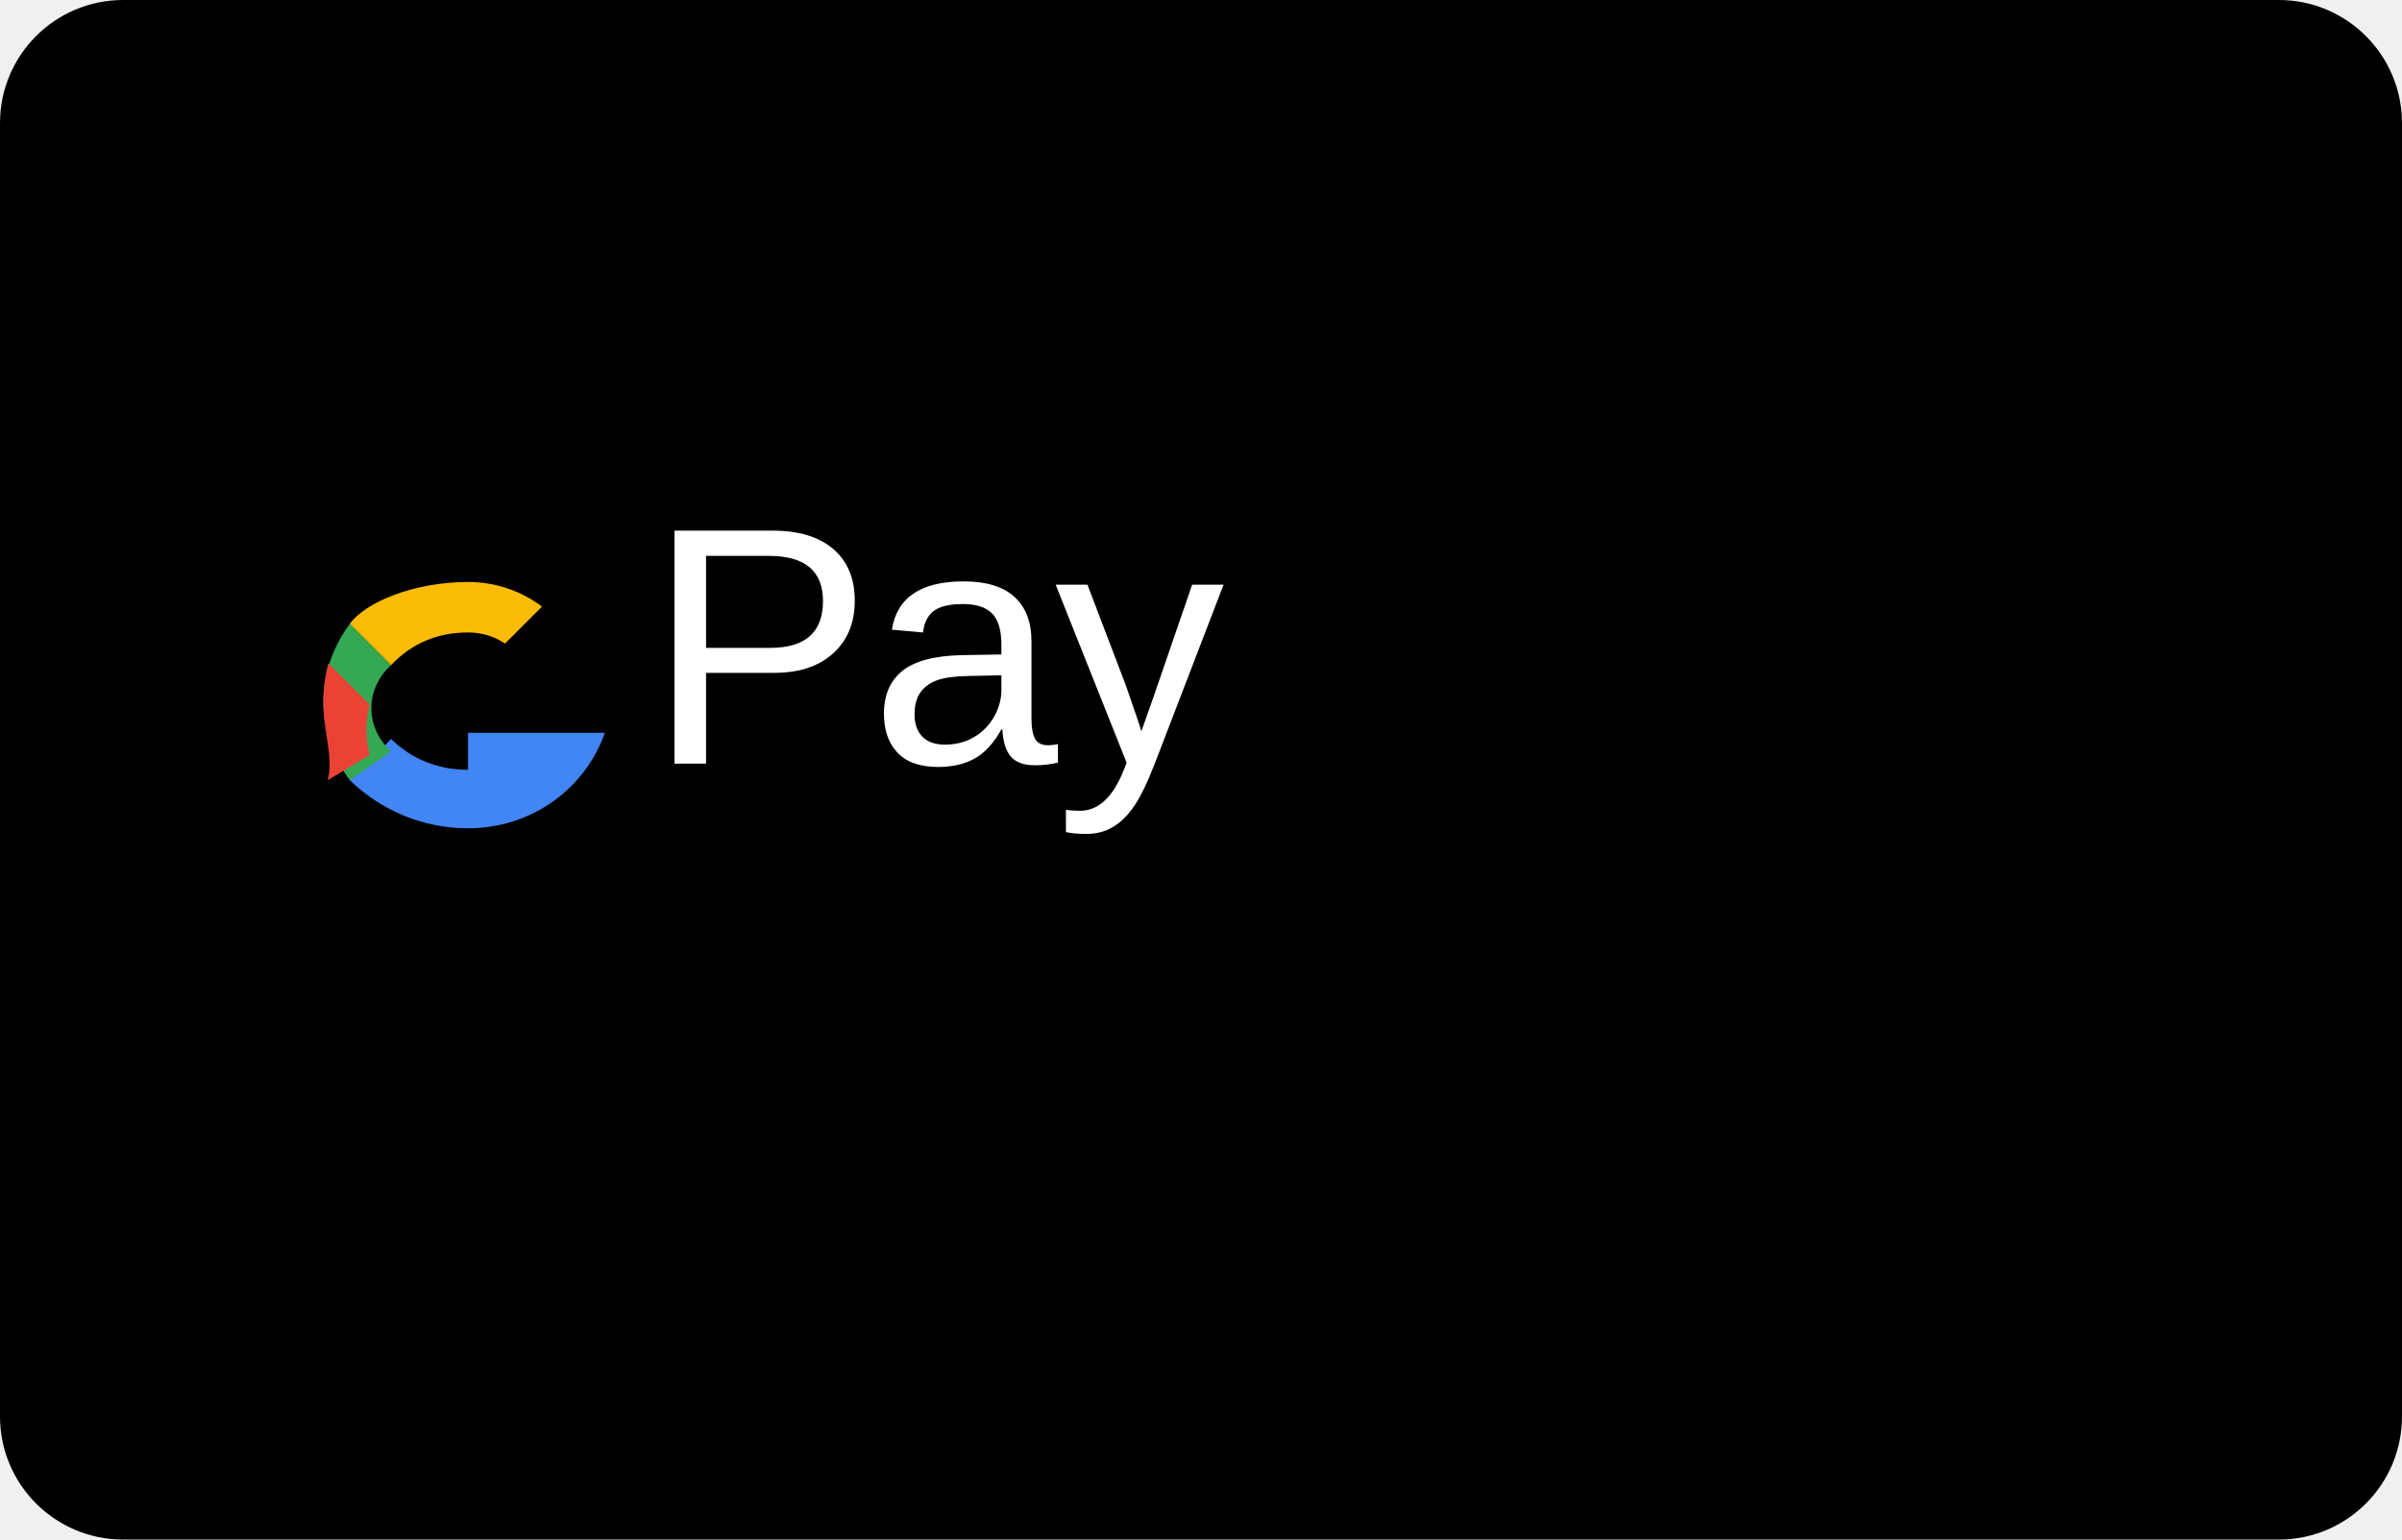
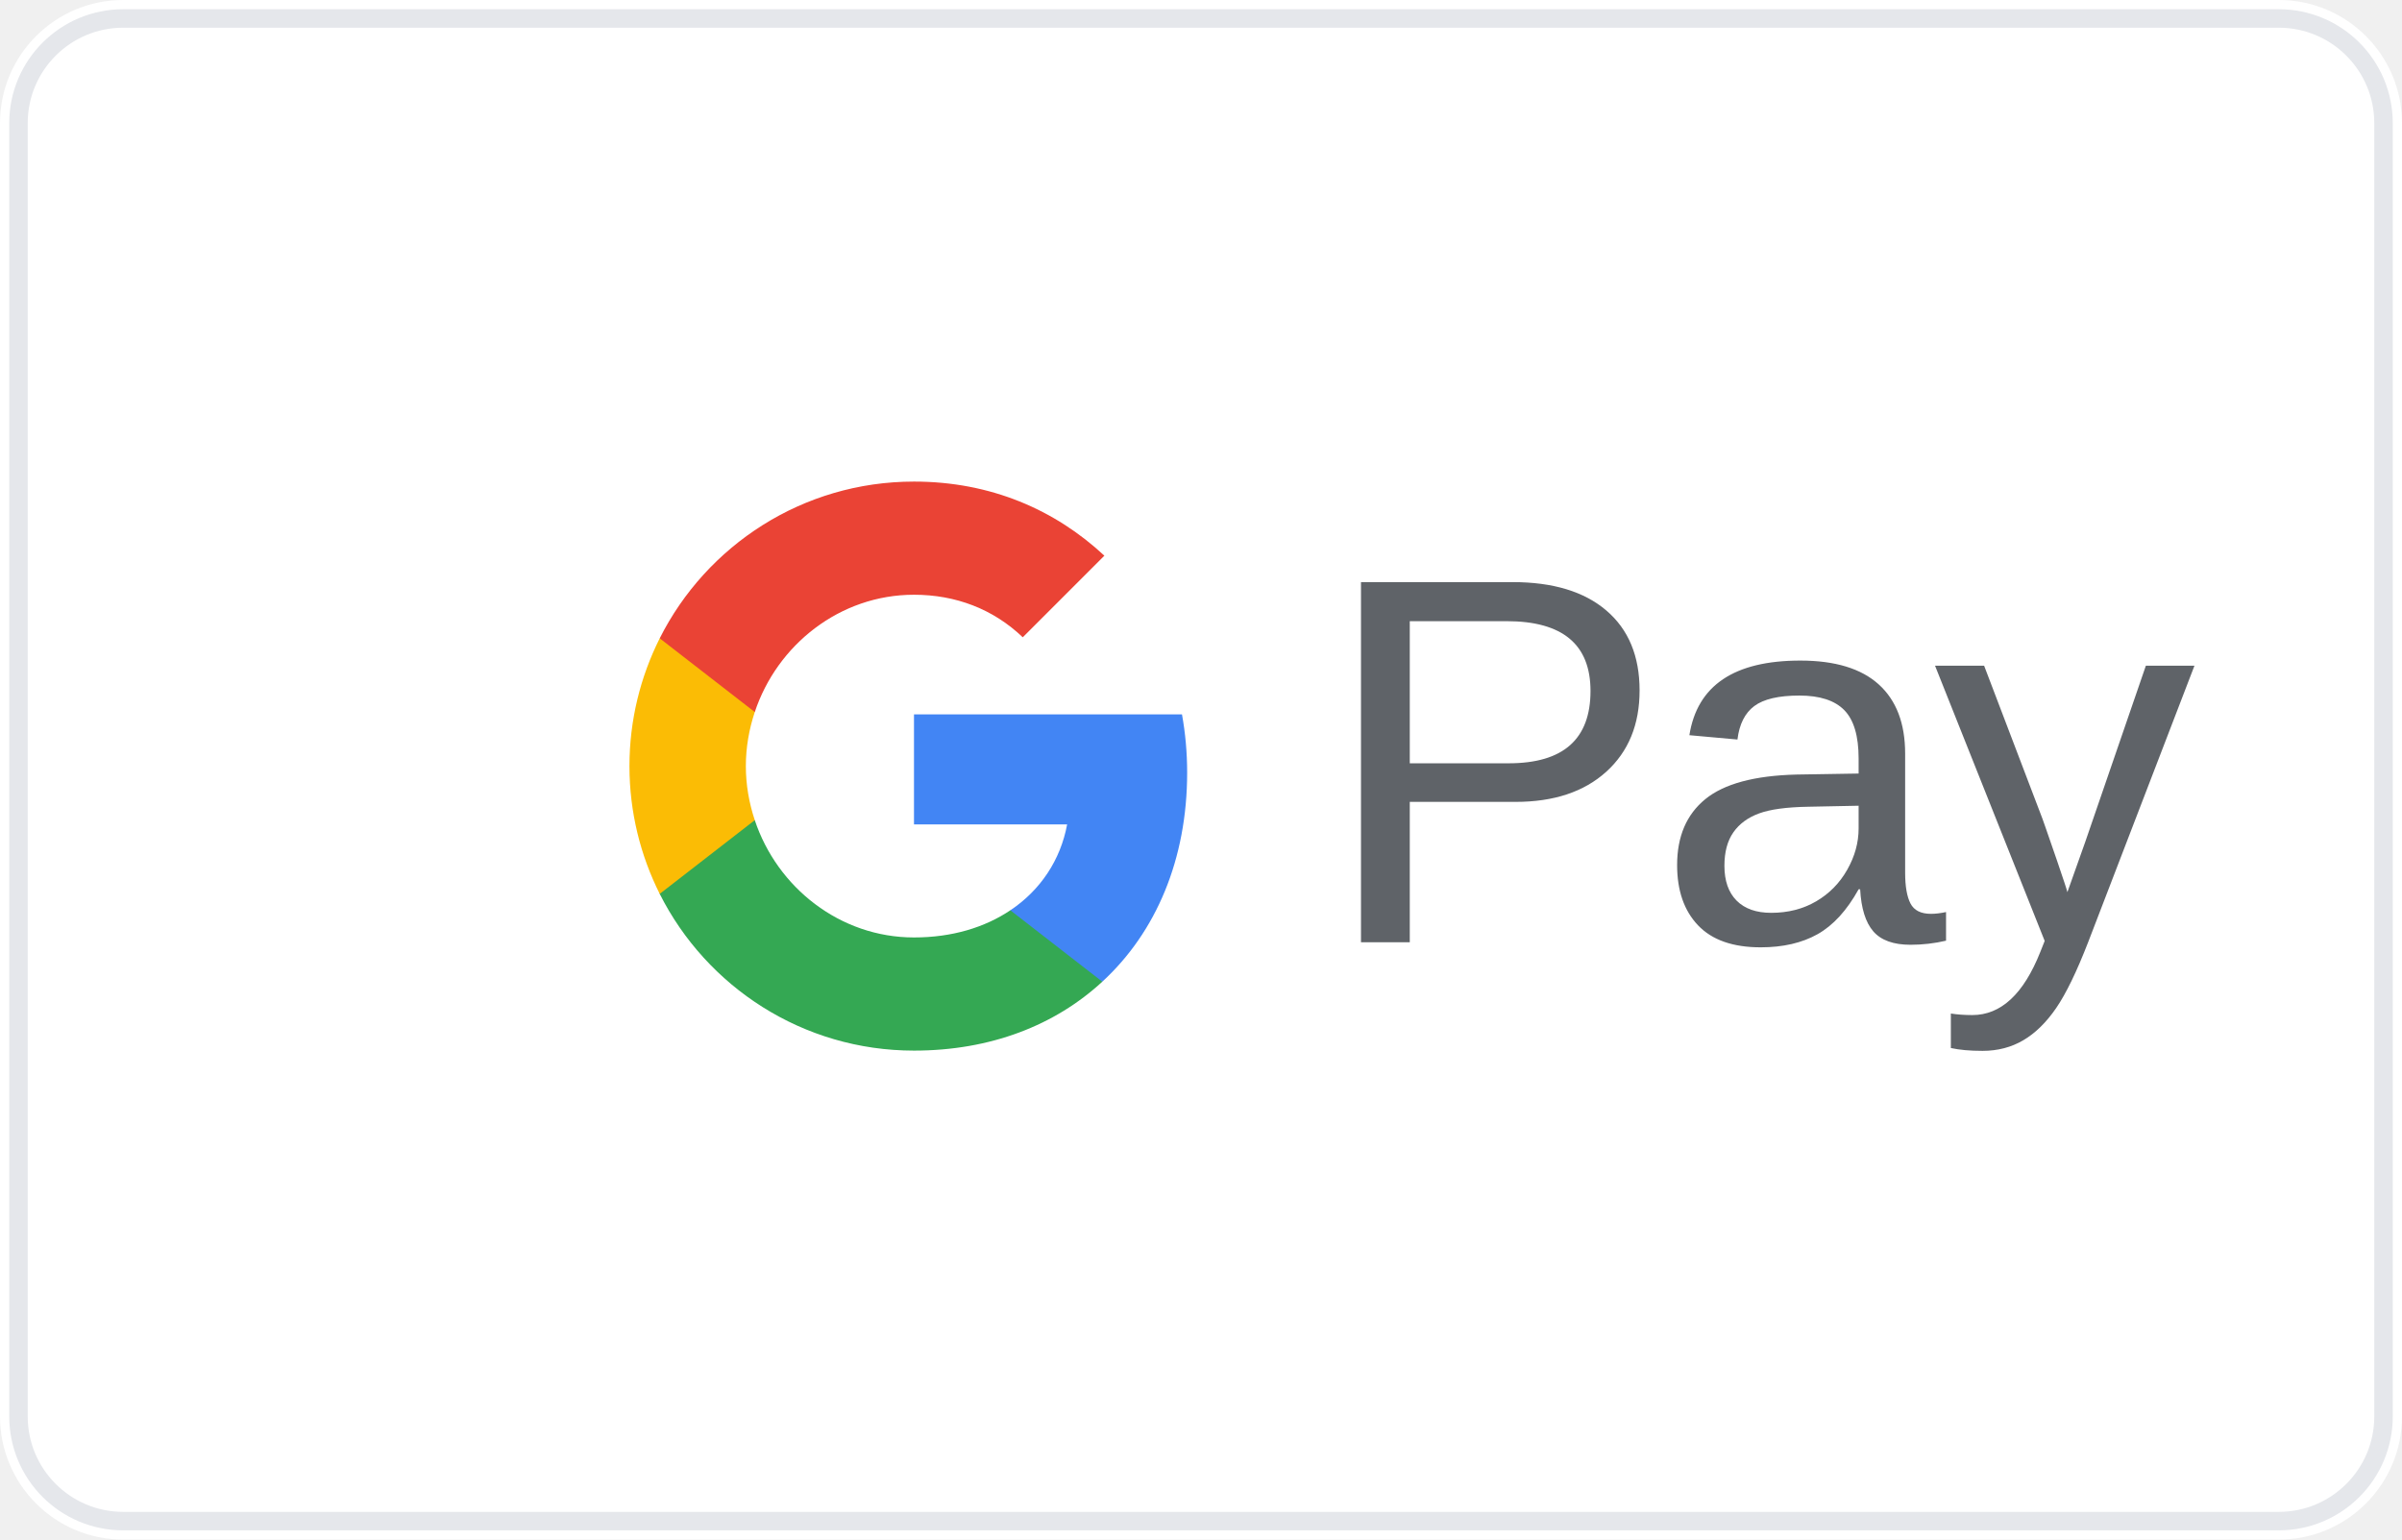
<svg xmlns="http://www.w3.org/2000/svg" viewBox="0 0 780 500">
-   <rect fill="#000000" width="780" height="500" rx="40" />
-   <g transform="translate(110,170)">
-     <path fill="#4285F4" d="M42,80C32,80 23.6,76.4 17,70L3.6,83.4C13.6,93 27,99 42,99c20.6,0 38-12.8 44.4-31H42V80z" />
-     <path fill="#34A853" d="M3.6,83.4C-1.6,76.4 -5,67.6 -5,58s3.4-18.4 8.6-25.4L17,46C13,49.6 10.6,54.6 10.6,60c0,5.4 2.4,10.4 6.4,14L3.6,83.4z" />
-     <path fill="#FBBC05" d="M17,46l-13.4-13.4C8.6,25.6 24.4,19 42,19c9,0 17.4,3 24,8l-12,12c-3.6-2.4-7.6-3.6-12-3.6C32,35.4 23.6,39 17,46z" />
-     <path fill="#EA4335" d="M-5,58c0-4.4 0.6-8.6 1.6-12.6l13.4,13.4c-0.6,2.6-1,5.4-1,8.2s0.4,5.6,1,8.2L-3.6,83.4C-1.6,76.4 -5,67.6 -5,58z" />
+   <rect fill="#FFFFFF" width="780" height="500" rx="40" />
+   <rect x="6" y="6" width="768" height="488" rx="34" fill="none" stroke="#E5E7EB" stroke-width="6" />
+   <g transform="translate(196,148)">
+     <g transform="scale(4.2)">
+       <path fill="#4285F4" d="M45.12 24.5c0-1.56-.14-3.06-.4-4.5H24v8.51h11.84c-.51 2.75-2.06 5.08-4.39 6.64v5.52h7.11c4.16-3.83 6.56-9.47 6.56-16.17z" />
+       <path fill="#34A853" d="M24 46c5.94 0 10.92-1.97 14.56-5.33l-7.11-5.52c-1.97 1.32-4.49 2.1-7.45 2.1-5.73 0-10.58-3.87-12.31-9.07H4.34v5.7C7.96 41.07 15.4 46 24 46z" />
+       <path fill="#FBBC05" d="M11.69 28.18C11.25 26.86 11 25.45 11 24s.25-2.86.69-4.18v-5.7H4.34C2.85 17.09 2 20.45 2 24s.85 6.91 2.34 9.88l7.35-5.7z" />
+       <path fill="#EA4335" d="M24 10.75c3.23 0 6.13 1.11 8.41 3.29l6.31-6.31C34.91 4.18 29.93 2 24 2 15.4 2 7.96 6.93 4.34 14.12l7.35 5.7c1.73-5.2 6.58-9.07 12.31-9.07z" />
+     </g>
+     <text x="232" y="158" font-family="'Google Sans','Product Sans','Helvetica Neue',Arial,sans-serif" font-size="170" font-weight="500" fill="#5F6368" letter-spacing="-4">Pay</text>
  </g>
-   <text x="210" y="248" font-family="'Google Sans', 'Product Sans', 'Helvetica Neue', Arial, sans-serif" font-size="110" font-weight="500" fill="#FFFFFF" letter-spacing="-1">Pay</text>
</svg>
